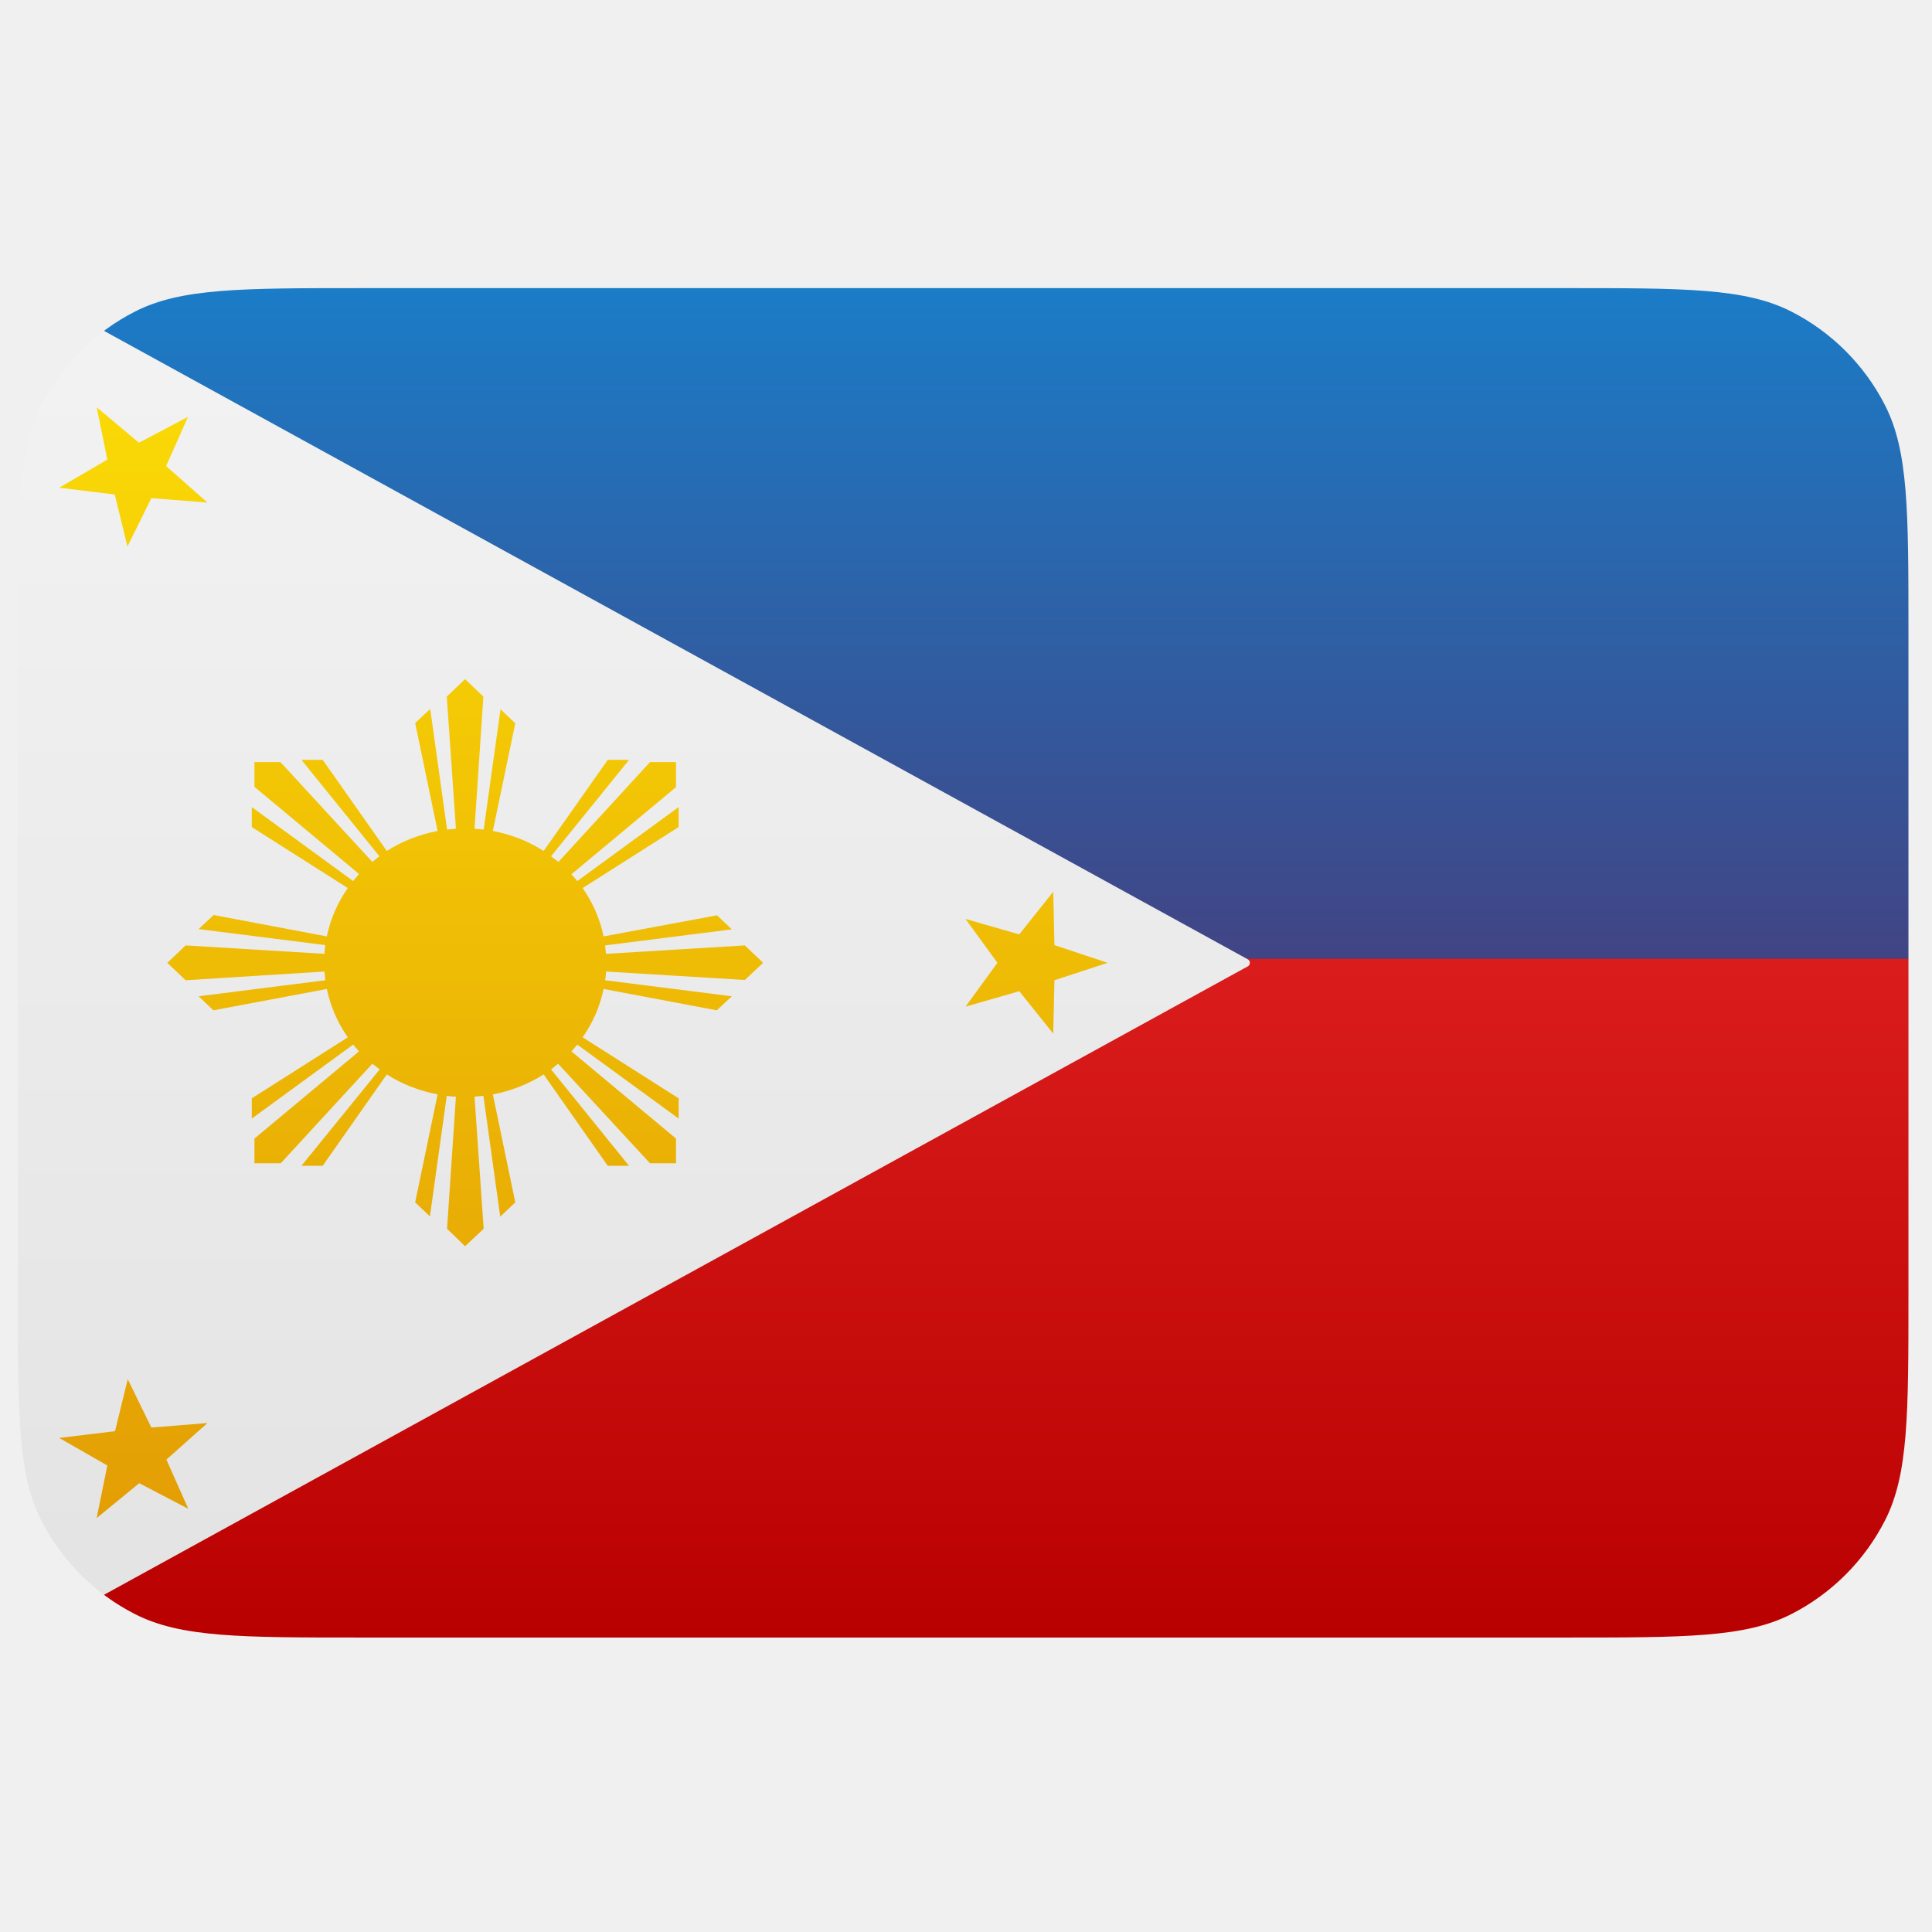
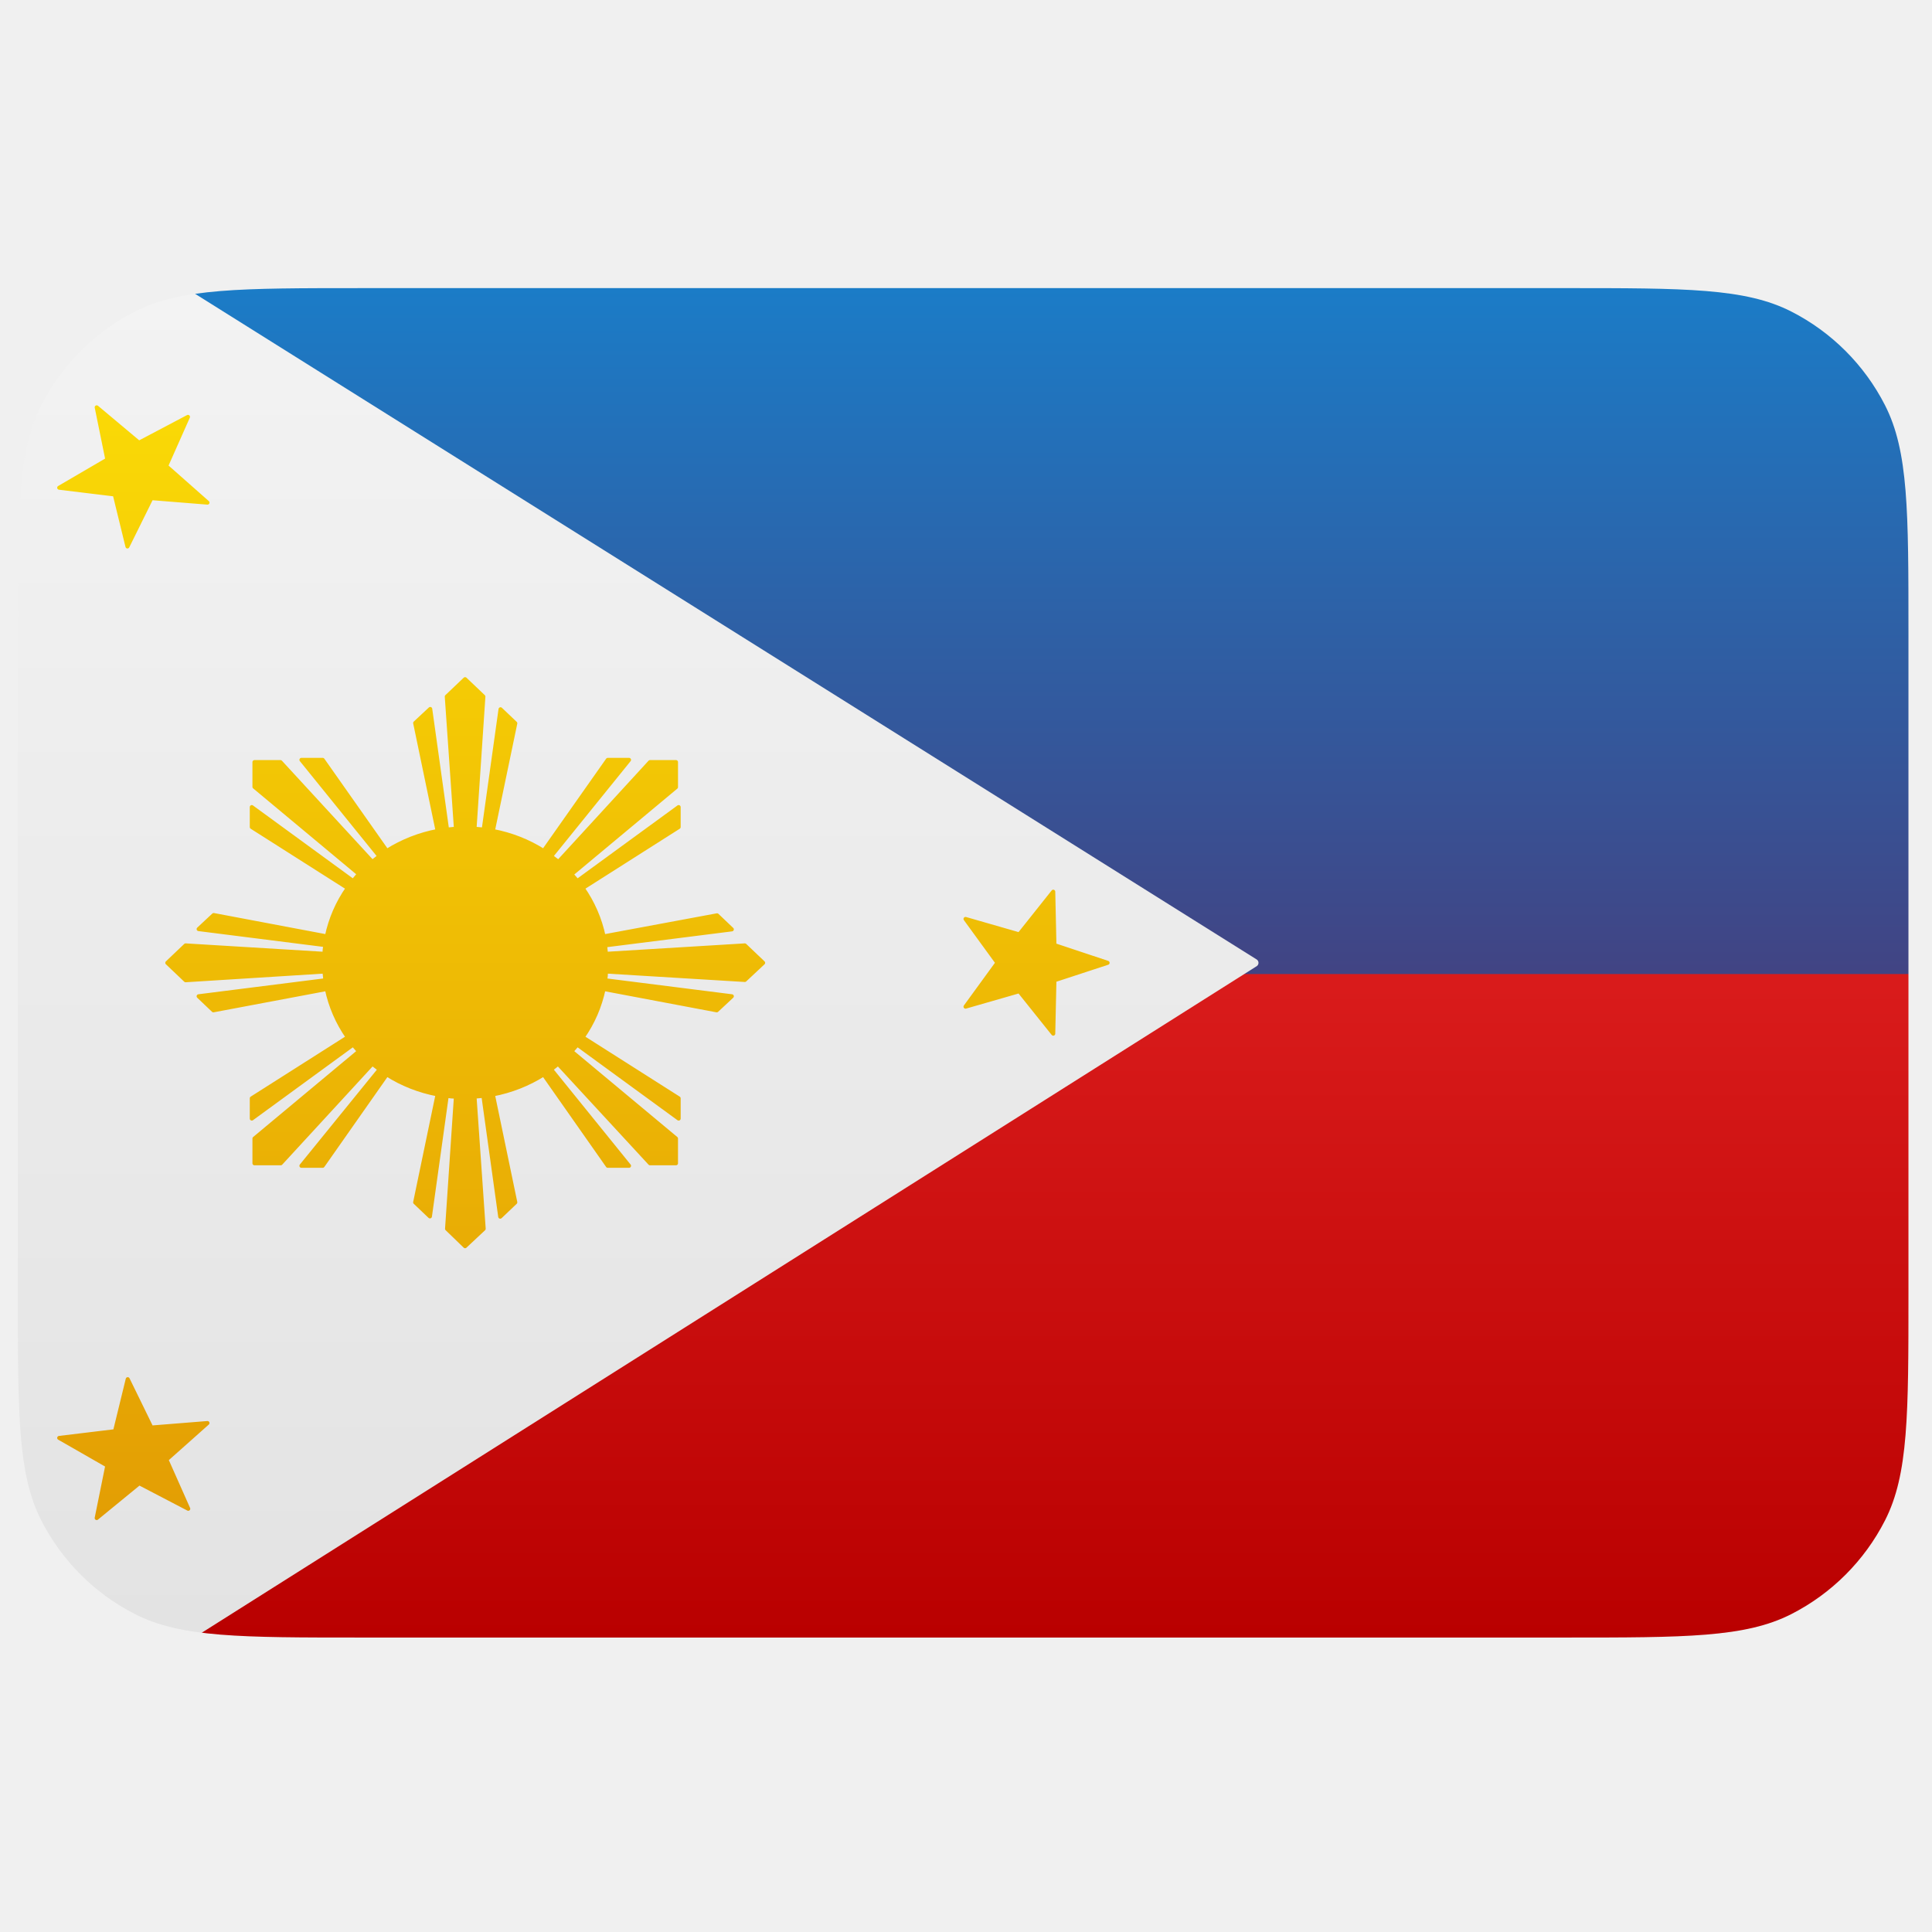
<svg xmlns="http://www.w3.org/2000/svg" viewBox="0 0 144 144" width="144" height="144">
  <defs>
    <mask id="ph-board" maskUnits="userSpaceOnUse" maskContentUnits="userSpaceOnUse" x="0" y="0" width="144" height="144" mask-type="alpha">
      <path d="M 116.645 21.474 c 8.961 0 13.441 0 16.864 1.744 a 16 16 0 0 1 6.992 6.992 c 1.744 3.423 1.744 7.903 1.744 16.864 L 142.245 96.453 c 0 8.961 0 13.441 -1.744 16.864 a 16 16 0 0 1 -6.992 6.992 c -3.423 1.744 -7.903 1.744 -16.864 1.744 L 26.929 122.053 c -8.961 0 -13.441 0 -16.864 -1.744 a 16 16 0 0 1 -6.992 -6.992 c -1.744 -3.423 -1.744 -7.903 -1.744 -16.864 L 1.329 47.075 c 0 -8.961 0 -13.441 1.744 -16.864 a 16 16 0 0 1 6.992 -6.992 c 3.423 -1.744 7.903 -1.744 16.864 -1.744 Z" fill="#FFFFFF" />
    </mask>
    <linearGradient id="ph-white" x1="72" y1="21.474" x2="72" y2="122.053" gradientUnits="userSpaceOnUse">
      <stop stop-color="#F3F3F3" />
      <stop offset="1" stop-color="#E3E3E3" />
    </linearGradient>
-     <linearGradient id="ph-blue" x1="72" y1="21.474" x2="72" y2="71.764" gradientUnits="userSpaceOnUse">
+     <linearGradient id="ph-blue" x1="72" y1="21.474" x2="72" y2="72.3" gradientUnits="userSpaceOnUse">
      <stop stop-color="#1B7CC7" />
      <stop offset="1" stop-color="#414484" />
    </linearGradient>
    <linearGradient id="ph-red" x1="72" y1="71.764" x2="72" y2="122.053" gradientUnits="userSpaceOnUse">
      <stop stop-color="#DA1C1C" />
      <stop offset="1" stop-color="#B90000" />
    </linearGradient>
    <linearGradient id="ph-yellow" x1="72" y1="30.359" x2="72" y2="113.147" gradientUnits="userSpaceOnUse">
      <stop stop-color="#FAD906" />
      <stop offset="1" stop-color="#E39E04" />
    </linearGradient>
  </defs>
  <g mask="url(#ph-board)">
-     <path d="M1.329 21.474h140.916v100.578h-140.916Z" fill="url(#ph-white)" stroke="url(#ph-white)" stroke-width="0.6" stroke-linejoin="round" />
-     <path d="M 1.329,21.474 l 140.916,0 l 0,50.289 L 1.329,71.764 z" fill="url(#ph-blue)" stroke="url(#ph-blue)" stroke-width="0.6" stroke-linejoin="round" />
-     <path d="M 1.329,71.764 l 140.916,0 l 0,50.289 L 1.329,122.053 z" fill="url(#ph-red)" stroke="url(#ph-red)" stroke-width="0.6" stroke-linejoin="round" />
-     <path d="M 92.858 71.764 L 1.329 122.053 L 1.329 21.474 Z" fill="url(#ph-white)" stroke="url(#ph-white)" stroke-width="0.6" stroke-linejoin="round" />
-     <path d="M 7.208,30.359 L 10.356,32.999 l 3.655,-1.928 l -1.629,3.667 l 3.083,2.724 l -4.183,-0.335 l -1.783,3.604 l -0.947,-3.876 L 4.412,36.352 l 3.589,-2.095 z m 71.295,36.103 l 0.088,3.981 l 3.963,1.32 l -3.963,1.299 l -0.088,3.981 l -2.532,-3.164 l -4.007,1.152 l 2.378,-3.269 l -2.378,-3.269 l 4.007,1.152 z M 9.52,102.796 l 1.761,3.604 l 4.183,-0.335 l -3.061,2.724 l 1.629,3.667 l -3.655,-1.907 l -3.171,2.598 l 0.793,-3.918 L 4.412,107.175 l 4.161,-0.503 z m 25.145,-52.175 l -1.365,1.299 l 0.683,9.848 l -0.661,0.063 l -1.255,-8.989 l -1.123,1.048 l 1.673,8.046 a 10.569,10.058 0 0,0 -3.787,1.488 l -4.778,-6.789 L 22.466,56.635 l 5.813,7.187 l -0.528,0.419 l -6.848,-7.439 l -1.938,0 l 0,1.844 l 7.794,6.496 l -0.44,0.524 l -7.552,-5.511 l 0,1.488 l 7.156,4.547 q -1.145,1.634 -1.563,3.604 L 15.927,68.201 l -1.123,1.048 l 9.446,1.194 q -0.066,0.335 -0.066,0.65 l -10.349,-0.629 l -1.365,1.299 l 1.365,1.299 l 10.349,-0.65 l 0.066,0.65 l -9.446,1.194 l 1.101,1.048 l 8.455,-1.592 a 10.569,10.058 0 0,0 1.563,3.604 l -7.156,4.547 l 0,1.509 l 7.552,-5.511 l 0.44,0.503 l -7.794,6.496 l 0,1.844 L 20.925,86.704 l 6.826,-7.418 l 0.55,0.419 L 22.466,86.892 l 1.585,0 l 4.778,-6.81 q 1.717,1.09 3.787,1.488 l -1.673,8.046 l 1.101,1.048 l 1.255,-8.989 q 0.33,0.063 0.683,0.063 l -0.661,9.848 l 1.343,1.299 l 1.387,-1.299 l -0.683,-9.848 l 0.661,-0.063 l 1.255,9.01 l 1.123,-1.069 l -1.673,-8.046 a 10.569,10.058 0 0,0 3.787,-1.488 l 4.778,6.81 l 1.585,0 l -5.813,-7.187 l 0.528,-0.419 l 6.848,7.418 l 1.938,0 l 0,-1.844 l -7.794,-6.496 l 0.44,-0.503 l 7.552,5.511 l 0,-1.509 l -7.156,-4.547 q 1.145,-1.634 1.563,-3.604 l 8.433,1.592 l 1.123,-1.048 l -9.446,-1.194 q 0.066,-0.314 0.066,-0.65 l 10.349,0.629 l 1.365,-1.278 l -1.365,-1.299 l -10.349,0.629 l -0.066,-0.629 l 9.446,-1.194 l -1.101,-1.048 l -8.455,1.572 a 10.569,10.058 0 0,0 -1.563,-3.604 l 7.156,-4.547 l 0,-1.488 l -7.552,5.511 l -0.44,-0.503 l 7.794,-6.496 l 0,-1.865 L 48.448,56.803 l -6.826,7.439 l -0.55,-0.419 l 5.813,-7.187 l -1.585,0 L 40.521,63.424 q -1.717,-1.09 -3.787,-1.488 l 1.673,-8.025 l -1.101,-1.048 l -1.255,8.968 l -0.683,-0.063 l 0.661,-9.848 z" fill="url(#ph-yellow)" />
+     <path d="M -5 10 h 165 v 124 h -165 Z" fill="url(#ph-red)" />
+     <path d="M -5 10 h 165 v 62.3 h -165 Z" fill="url(#ph-blue)" stroke="url(#ph-blue)" stroke-width="0.6" stroke-linejoin="round" />
+     <path d="M -5 10 L -5 134 L 93.5 71.764 Z" fill="url(#ph-white)" stroke="url(#ph-white)" stroke-width="0.6" stroke-linejoin="round" />
+     <path d="M 7.208,30.359 L 10.356,32.999 l 3.655,-1.928 l -1.629,3.667 l 3.083,2.724 l -4.183,-0.335 l -1.783,3.604 l -0.947,-3.876 L 4.412,36.352 l 3.589,-2.095 z m 71.295,36.103 l 0.088,3.981 l 3.963,1.32 l -3.963,1.299 l -0.088,3.981 l -2.532,-3.164 l -4.007,1.152 l 2.378,-3.269 l -2.378,-3.269 l 4.007,1.152 z M 9.52,102.796 l 1.761,3.604 l 4.183,-0.335 l -3.061,2.724 l 1.629,3.667 l -3.655,-1.907 l -3.171,2.598 l 0.793,-3.918 L 4.412,107.175 l 4.161,-0.503 z m 25.145,-52.175 l -1.365,1.299 l 0.683,9.848 l -0.661,0.063 l -1.255,-8.989 l -1.123,1.048 l 1.673,8.046 a 10.569,10.058 0 0,0 -3.787,1.488 l -4.778,-6.789 L 22.466,56.635 l 5.813,7.187 l -0.528,0.419 l -6.848,-7.439 l -1.938,0 l 0,1.844 l 7.794,6.496 l -0.44,0.524 l -7.552,-5.511 l 0,1.488 l 7.156,4.547 q -1.145,1.634 -1.563,3.604 L 15.927,68.201 l -1.123,1.048 l 9.446,1.194 q -0.066,0.335 -0.066,0.65 l -10.349,-0.629 l -1.365,1.299 l 1.365,1.299 l 10.349,-0.65 l 0.066,0.65 l -9.446,1.194 l 1.101,1.048 l 8.455,-1.592 a 10.569,10.058 0 0,0 1.563,3.604 l -7.156,4.547 l 0,1.509 l 7.552,-5.511 l 0.44,0.503 l -7.794,6.496 l 0,1.844 L 20.925,86.704 l 6.826,-7.418 l 0.55,0.419 L 22.466,86.892 l 1.585,0 l 4.778,-6.81 q 1.717,1.09 3.787,1.488 l -1.673,8.046 l 1.101,1.048 l 1.255,-8.989 q 0.33,0.063 0.683,0.063 l -0.661,9.848 l 1.343,1.299 l 1.387,-1.299 l -0.683,-9.848 l 0.661,-0.063 l 1.255,9.01 l 1.123,-1.069 l -1.673,-8.046 a 10.569,10.058 0 0,0 3.787,-1.488 l 4.778,6.81 l 1.585,0 l -5.813,-7.187 l 0.528,-0.419 l 6.848,7.418 l 1.938,0 l 0,-1.844 l -7.794,-6.496 l 0.44,-0.503 l 7.552,5.511 l 0,-1.509 l -7.156,-4.547 q 1.145,-1.634 1.563,-3.604 l 8.433,1.592 l 1.123,-1.048 l -9.446,-1.194 q 0.066,-0.314 0.066,-0.65 l 10.349,0.629 l 1.365,-1.278 l -1.365,-1.299 l -10.349,0.629 l -0.066,-0.629 l 9.446,-1.194 l -1.101,-1.048 l -8.455,1.572 a 10.569,10.058 0 0,0 -1.563,-3.604 l 7.156,-4.547 l 0,-1.488 l -7.552,5.511 l -0.44,-0.503 l 7.794,-6.496 l 0,-1.865 L 48.448,56.803 l -6.826,7.439 l -0.55,-0.419 l 5.813,-7.187 l -1.585,0 L 40.521,63.424 q -1.717,-1.09 -3.787,-1.488 l 1.673,-8.025 l -1.101,-1.048 l -1.255,8.968 l -0.683,-0.063 l 0.661,-9.848 z" fill="url(#ph-yellow)" stroke="url(#ph-yellow)" stroke-width="0.3" stroke-linejoin="round" />
  </g>
</svg>
